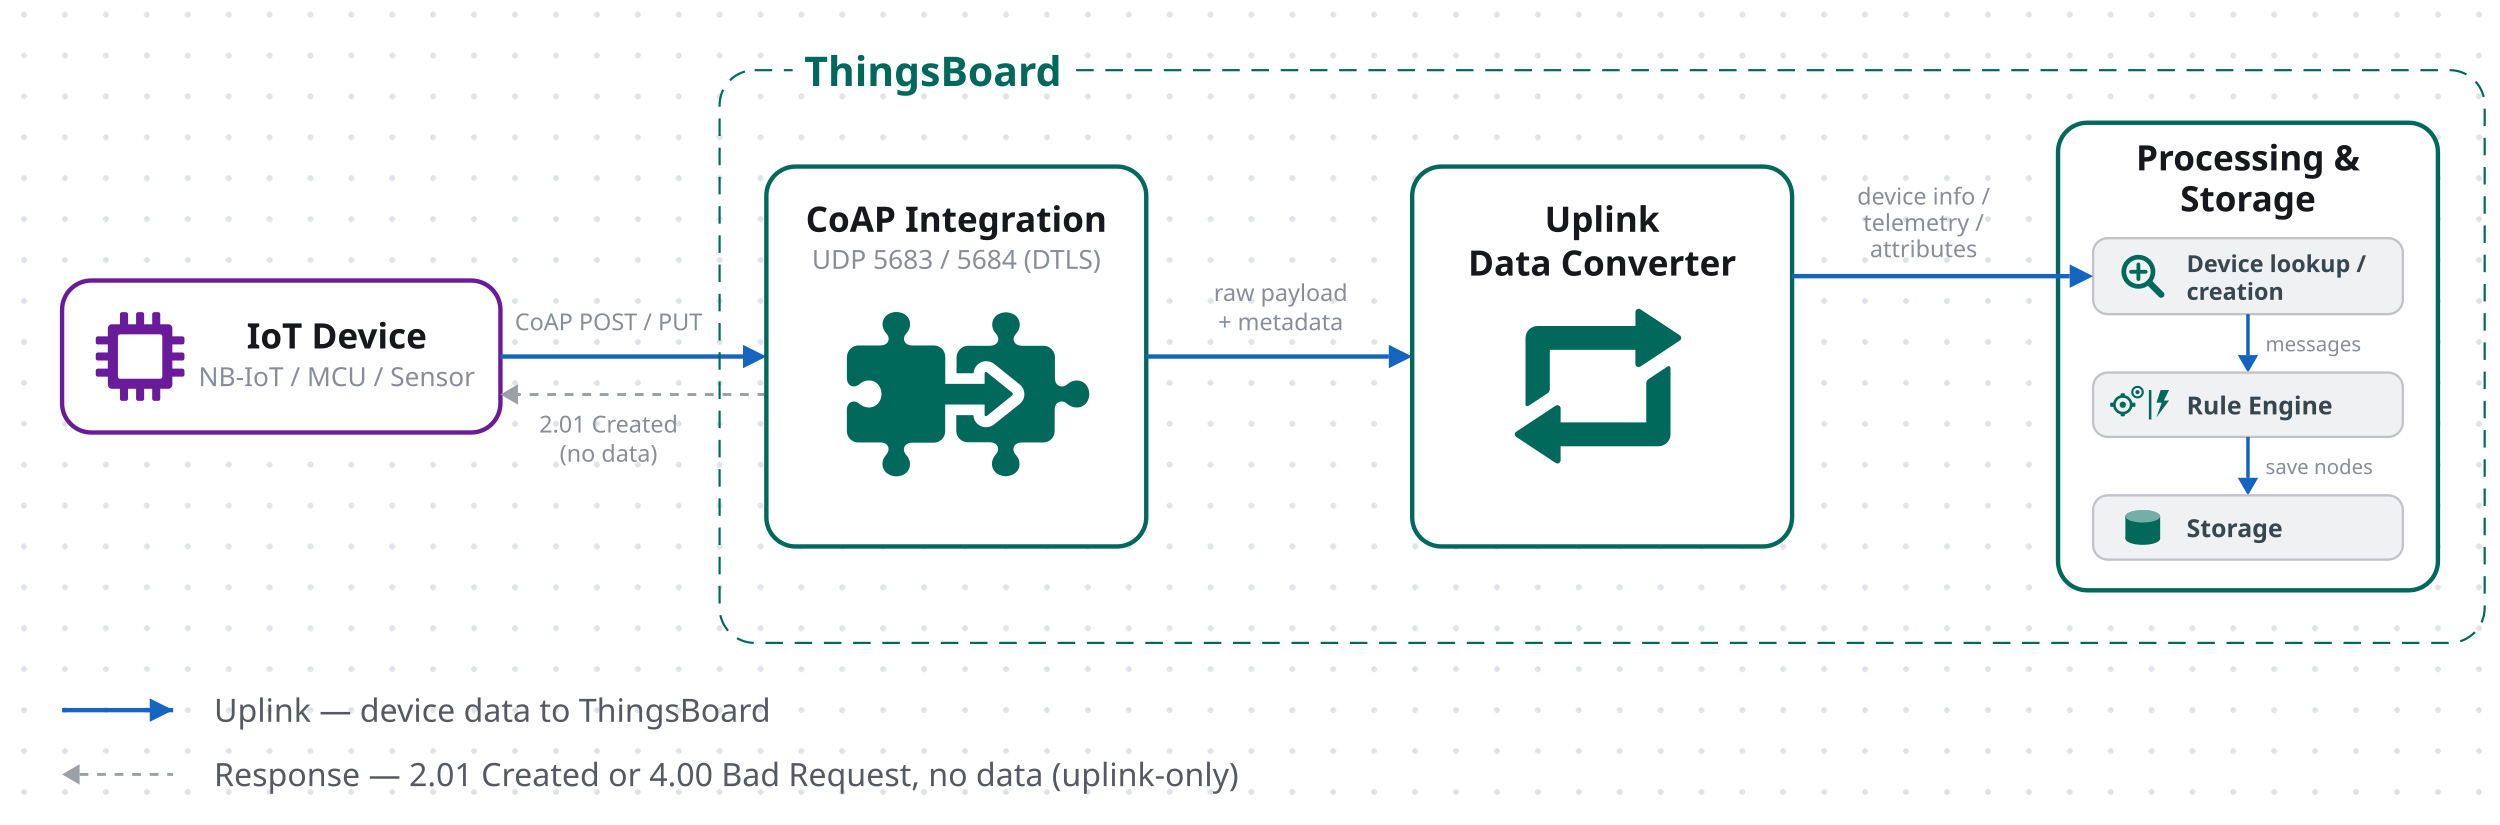
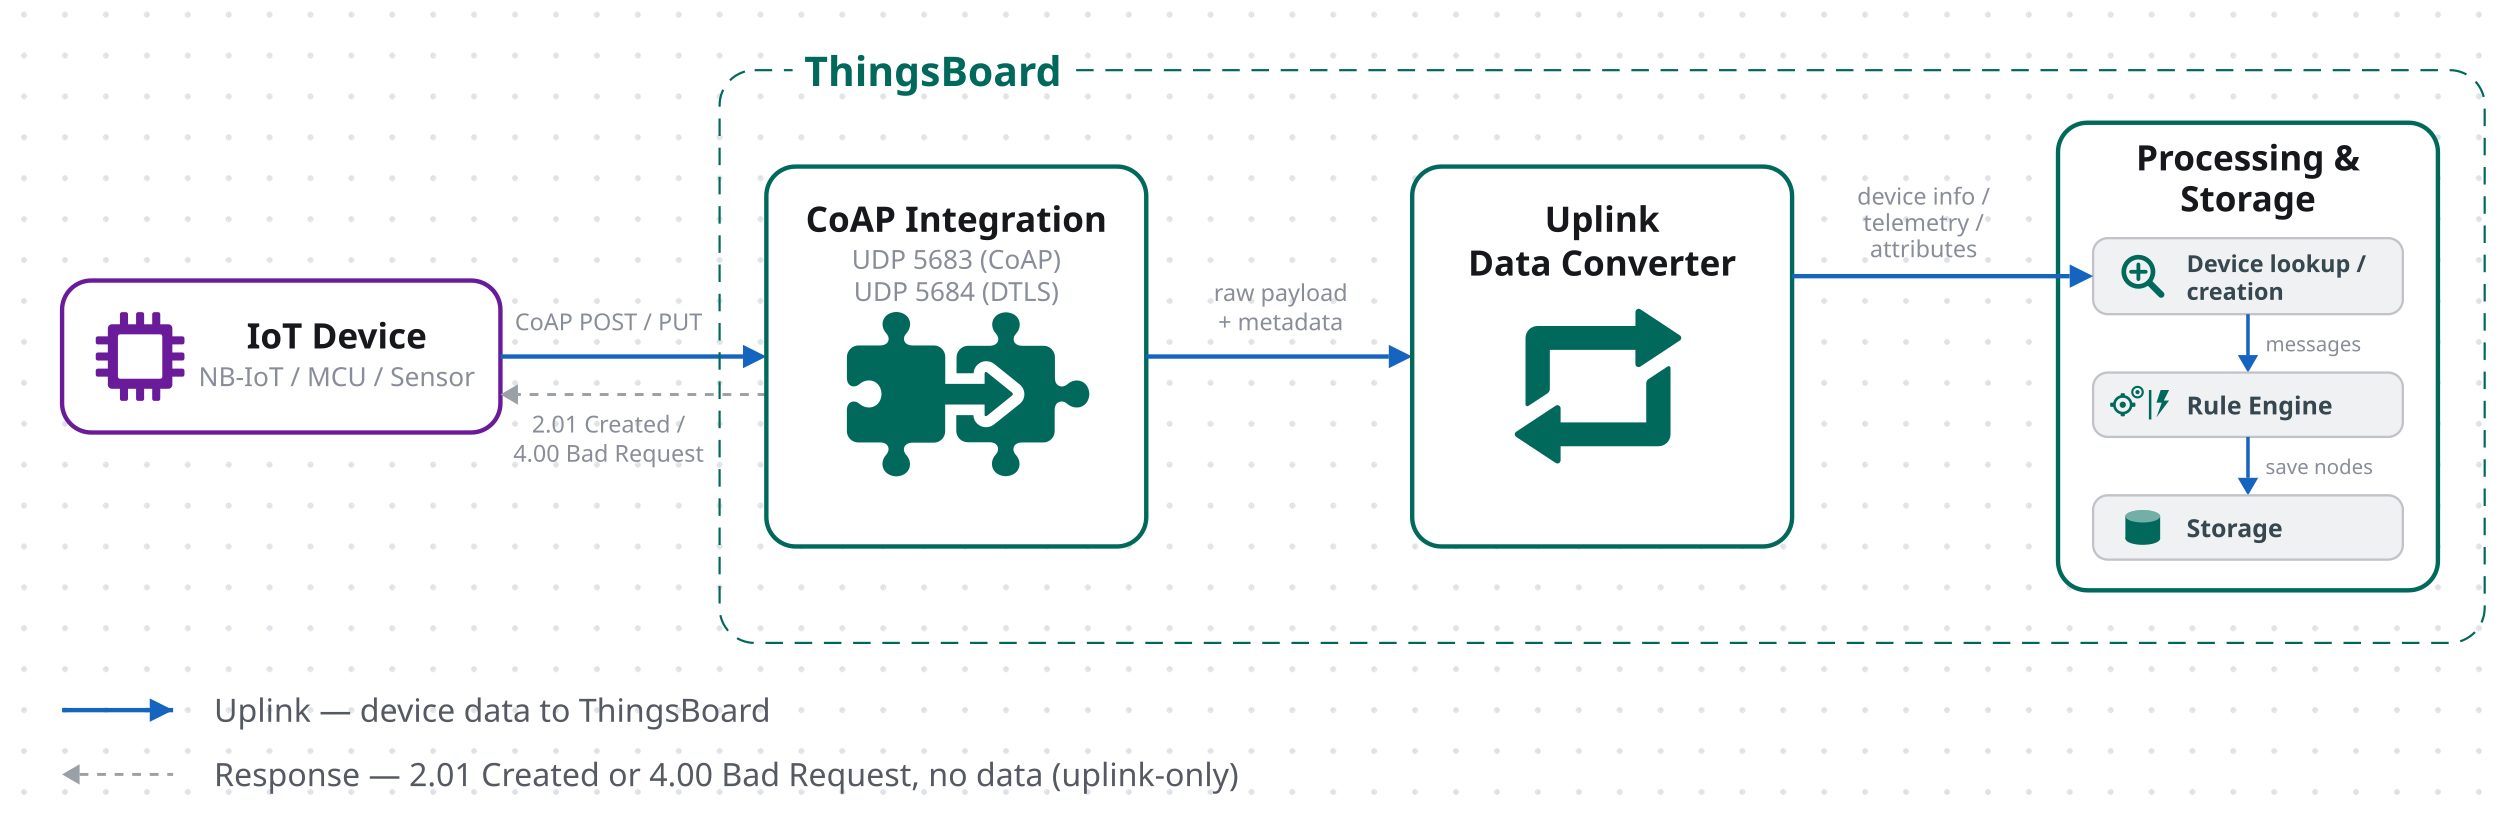
<svg xmlns="http://www.w3.org/2000/svg" width="1353" height="446" viewBox="-15 16 855 282">
  <defs>
    <clipPath id="clip0">
      <path fill="#fff" d="M-30 0h891v303H-30z" />
    </clipPath>
    <pattern id="dots" width="14" height="14" x="0" y="0" patternUnits="userSpaceOnUse">
      <circle cx="7" cy="7" r="1" fill="#dde0e4" />
    </pattern>
  </defs>
  <g clip-path="url(#clip0)">
    <path fill="#fff" d="M-30 0h891v303H-30z" />
    <path fill="url(#dots)" d="M-30 0h891v303H-30z" />
    <g transform="translate(0 33)">
      <rect width="150" height="52" x="6" y="79" fill="#fff" stroke="#6a1b9a" stroke-width="1.5" rx="10" />
      <g fill="#6a1b9a" transform="matrix(.69 0 0 .69 12 84.3)">
        <rect width="32" height="32" x="14" y="14" rx="2" />
        <rect width="22" height="22" x="19" y="19" fill="#fff" rx="1" />
        <rect width="4" height="7" x="20" y="8" rx="1" />
        <rect width="4" height="7" x="28" y="8" rx="1" />
        <rect width="4" height="7" x="36" y="8" rx="1" />
        <rect width="4" height="7" x="20" y="45" rx="1" />
        <rect width="4" height="7" x="28" y="45" rx="1" />
        <rect width="4" height="7" x="36" y="45" rx="1" />
        <rect width="7" height="4" x="8" y="20" rx="1" />
        <rect width="7" height="4" x="8" y="28" rx="1" />
        <rect width="7" height="4" x="8" y="36" rx="1" />
        <rect width="7" height="4" x="45" y="20" rx="1" />
        <rect width="7" height="4" x="45" y="28" rx="1" />
        <rect width="7" height="4" x="45" y="36" rx="1" />
      </g>
      <text x="100" y="98" fill="#17181c" dominant-baseline="middle" font-family="system-ui,sans-serif" font-size="12" font-weight="600" text-anchor="middle">IoT Device</text>
      <text x="100" y="112" fill="#888d99" dominant-baseline="middle" font-family="system-ui,sans-serif" font-size="9" text-anchor="middle">NB-IoT / MCU / Sensor</text>
      <path stroke="#1565c0" stroke-width="1.5" d="M156 105h83" />
      <path fill="#1565c0" d="m239 101 8 4-8 4z" />
      <text x="193" y="96" fill="#888d99" font-family="system-ui,sans-serif" font-size="8" text-anchor="middle">CoAP POST / PUT</text>
      <path stroke="#9aa0a6" stroke-dasharray="3,3" d="M247 118h-85" />
      <path fill="#9aa0a6" d="m162 114.5-6 3.5 6 3.5z" />
-       <text x="193" y="131" fill="#888d99" font-family="system-ui,sans-serif" font-size="8" text-anchor="middle">2.01 Created</text>
-       <text x="193" y="141" fill="#888d99" font-family="system-ui,sans-serif" font-size="8" text-anchor="middle">(no data)</text>
+       <text x="193" y="131" fill="#888d99" font-family="system-ui,sans-serif" font-size="8" text-anchor="middle">2.01 Created /</text>
+       <text x="193" y="141" fill="#888d99" font-family="system-ui,sans-serif" font-size="8" text-anchor="middle">4.00 Bad Request</text>
      <rect width="604" height="196" x="231" y="7" fill="none" stroke="#00695c" stroke-dasharray="6,4" stroke-width=".75" rx="12" />
      <path fill="#fff" d="M256 0h96v14h-96z" />
      <text x="304" y="7" fill="#00695c" dominant-baseline="central" font-family="system-ui,sans-serif" font-size="14" font-weight="600" text-anchor="middle" textLength="88">ThingsBoard</text>
      <rect width="130" height="130" x="247" y="40" fill="#fff" stroke="#00695c" stroke-width="1.5" rx="10" />
      <text x="312" y="53" fill="#17181c" dominant-baseline="hanging" font-family="system-ui,sans-serif" font-size="12" font-weight="600" text-anchor="middle">CoAP Integration</text>
-       <text x="312" y="68" fill="#888d99" dominant-baseline="hanging" font-family="system-ui,sans-serif" font-size="9" text-anchor="middle">UDP 5683 / 5684 (DTLS)</text>
+       <text x="312" y="68" fill="#888d99" dominant-baseline="hanging" font-family="system-ui,sans-serif" font-size="9" text-anchor="middle">UDP 5683 (CoAP)</text>
+       <text x="312" y="79" fill="#888d99" dominant-baseline="hanging" font-family="system-ui,sans-serif" font-size="9" text-anchor="middle">UDP 5684 (DTLS)</text>
      <g fill="#00695c">
        <path d="M278.48 134.4h7.39c3 0 3.7 2.45 2.14 4.21-2.58 2.87-1.2 7.16 3.43 7.41 4.64-.16 6.01-4.54 3.43-7.32-1.54-1.69-.86-4.22 2.14-4.22h7.22a3.9 3.9 0 0 0 3.96-3.88v-9.17h13.49v3.63c0 .33.42.5.78.25l8.68-7a.66.66 0 0 0 0-.93l-8.68-7c-.34-.25-.78 0-.78.34v3.63h-13.46v-9.26a3.9 3.9 0 0 0-3.95-3.88h-7.22c-3.01 0-3.7-2.45-2.14-4.13 2.58-2.87 1.2-7.17-3.44-7.33-4.63.16-6 4.54-3.43 7.33 1.55 1.68.87 4.13-2.14 4.13h-7.3a4 4 0 0 0-4.04 3.96v7.26c.08 2.87 2.58 3.53 4.3 2.02 2.92-2.54 7.38-1.19 7.55 3.36-.17 4.55-4.63 5.9-7.56 3.37-1.71-1.52-4.2-.85-4.3 2.01v7.33a3.87 3.87 0 0 0 3.93 3.88" />
        <path d="M315.95 134.33h7.4c3 0 3.7 2.53 2.13 4.22-2.58 2.86-1.2 7.24 3.43 7.4 4.64-.16 6.02-4.46 3.44-7.32-1.55-1.68-.87-4.21 2.14-4.21h7.22a3.9 3.9 0 0 0 3.95-3.88v-7.25c0-2.95 2.59-3.63 4.3-2.1 2.92 2.53 7.39 1.18 7.56-3.36-.17-4.55-4.64-5.9-7.47-3.37-1.72 1.52-4.3.85-4.3-2.1v-7.16a3.9 3.9 0 0 0-3.96-3.88h-7.22c-3 0-3.7-2.45-2.14-4.13 2.58-2.78 1.2-7.16-3.43-7.33-4.64.17-6.01 4.47-3.43 7.33 1.54 1.68.86 4.13-2.14 4.13h-7.3a4 4 0 0 0-4.05 3.97v5.44h5.84a4.3 4.3 0 0 1 4.3-4.13 4.5 4.5 0 0 1 2.75.93l8.68 7a4.27 4.27 0 0 1 0 6.73l-8.76 7c-.78.58-1.72.93-2.75.93a4.3 4.3 0 0 1-4.3-4.13h-5.85v5.4a3.9 3.9 0 0 0 3.96 3.87" />
      </g>
      <path stroke="#1565c0" stroke-width="1.5" d="M377 105h83" />
      <path fill="#1565c0" d="m460 101 8 4-8 4z" />
      <text x="423" y="86" fill="#888d99" font-family="system-ui,sans-serif" font-size="8" text-anchor="middle">raw payload</text>
      <text x="423" y="96" fill="#888d99" font-family="system-ui,sans-serif" font-size="8" text-anchor="middle">+ metadata</text>
      <rect width="130" height="130" x="468" y="40" fill="#fff" stroke="#00695c" stroke-width="1.5" rx="10" />
      <text x="533" y="53" fill="#17181c" dominant-baseline="hanging" font-family="system-ui,sans-serif" font-size="12" font-weight="600" text-anchor="middle">Uplink</text>
      <text x="533" y="68" fill="#17181c" dominant-baseline="hanging" font-family="system-ui,sans-serif" font-size="12" font-weight="600" text-anchor="middle">Data Converter</text>
      <g fill="#00695c">
        <path d="m559.58 97.75-13.46-8.89a1.1 1.1 0 0 0-1.72.9v4.8h-33.46a4.1 4.1 0 0 0-4.16 4.08v22.75c0 .49.57.79.98.51l6.54-4.31c.5-.32.8-.88.8-1.48v-13.39h29.28v4.8c0 .88.98 1.4 1.72.9l13.46-8.88c.68-.43.68-1.37.02-1.8m-4.16 10.64-6.53 4.32c-.5.32-.8.87-.8 1.47v13.37h-29.3v-4.8a1.1 1.1 0 0 0-1.73-.9l-13.46 8.88a1.07 1.07 0 0 0 0 1.8l13.46 8.88a1.1 1.1 0 0 0 1.73-.9v-4.8h33.43a4.1 4.1 0 0 0 4.18-4.08v-22.73a.62.62 0 0 0-.98-.5" />
      </g>
      <text x="643" y="53" fill="#888d99" font-family="system-ui,sans-serif" font-size="8" text-anchor="middle">device info /</text>
      <text x="643" y="62" fill="#888d99" font-family="system-ui,sans-serif" font-size="8" text-anchor="middle">telemetry /</text>
      <text x="643" y="71" fill="#888d99" font-family="system-ui,sans-serif" font-size="8" text-anchor="middle">attributes</text>
      <g transform="translate(-117 20)">
        <rect width="130" height="160" x="806" y="5" fill="#fff" stroke="#00695c" stroke-width="1.5" rx="10" />
        <text x="871" y="12" fill="#17181c" dominant-baseline="hanging" font-family="system-ui,sans-serif" font-size="12" font-weight="600" text-anchor="middle">Processing &amp;</text>
        <text x="871" y="26" fill="#17181c" dominant-baseline="hanging" font-family="system-ui,sans-serif" font-size="12" font-weight="600" text-anchor="middle">Storage</text>
        <rect width="106" height="26" x="818" y="44.5" fill="#f0f1f3" stroke="#c1c3c8" stroke-width=".8" rx="5" />
        <g fill="none" stroke="#00695c" stroke-linecap="round">
          <circle cx="833.5" cy="56" r="5" stroke-width="1.6" />
          <path stroke-width="2.2" d="m837.3 59.8 4 4" />
          <path stroke-width="1.3" d="M831 56h5m-2.5-2.5v5" />
        </g>
        <text x="850" y="53" fill="#37474f" dominant-baseline="central" font-family="system-ui,sans-serif" font-size="8" font-weight="600">Device lookup /</text>
        <text x="850" y="62.5" fill="#37474f" dominant-baseline="central" font-family="system-ui,sans-serif" font-size="8" font-weight="600">creation</text>
        <path stroke="#1565c0" stroke-width="1.2" d="M871 70.5v14" />
        <path fill="#1565c0" d="m867.5 84.5 3.5 6 3.5-6z" />
        <text x="877" y="80.5" fill="#888d99" dominant-baseline="central" font-family="system-ui,sans-serif" font-size="7">messages</text>
        <rect width="106" height="22" x="818" y="90.5" fill="#f0f1f3" stroke="#c1c3c8" stroke-width=".8" rx="5" />
        <g>
          <g fill="#00695c" transform="matrix(.72 0 0 .72 349.36 4.3)">
            <circle cx="665" cy="135" r="4" fill="none" stroke="#00695c" stroke-width="1.3" />
            <circle cx="665" cy="135" r="1.5" />
            <rect width="2" height="2" x="664" y="129.5" rx=".4" />
            <rect width="2" height="2" x="664" y="138.5" rx=".4" />
            <rect width="2" height="2" x="659" y="134" rx=".4" />
            <rect width="2" height="2" x="669" y="134" rx=".4" />
            <circle cx="672" cy="129" r="2.5" fill="none" stroke="#00695c" />
            <circle cx="672" cy="129" r="1" />
            <path stroke="#00695c" stroke-width="1.2" d="M678 128v14" />
            <path d="m683 128-2 6h2.5l-2.5 7 6-8h-2.5l2.5-5z" />
          </g>
        </g>
        <text x="850" y="101.5" fill="#37474f" dominant-baseline="central" font-family="system-ui,sans-serif" font-size="8.5" font-weight="600">Rule Engine</text>
        <path stroke="#1565c0" stroke-width="1.2" d="M871 112.5v14" />
        <path fill="#1565c0" d="m867.5 126.5 3.5 6 3.5-6z" />
        <text x="877" y="122.5" fill="#888d99" dominant-baseline="central" font-family="system-ui,sans-serif" font-size="7">save nodes</text>
        <rect width="106" height="22" x="818" y="132.5" fill="#f0f1f3" stroke="#c1c3c8" stroke-width=".8" rx="5" />
        <g>
          <g fill="#00695c" transform="matrix(.85 0 0 .85 266.35 84.42)">
            <ellipse cx="669" cy="65" rx="7" ry="2.5" />
            <path d="M662 65h14v9h-14z" />
            <ellipse cx="669" cy="74" rx="7" ry="2.5" />
            <ellipse cx="669" cy="65" fill="#e6f4f1" opacity=".5" rx="7" ry="2.5" />
          </g>
        </g>
        <text x="850" y="143.5" fill="#37474f" dominant-baseline="central" font-family="system-ui,sans-serif" font-size="8.5" font-weight="600">Storage</text>
      </g>
      <path stroke="#1565c0" stroke-width="1.5" d="M6 226h38" />
      <path fill="#1565c0" d="m36 222 8 4-8 4z" />
      <text x="58" y="230" fill="#555962" font-family="system-ui,sans-serif" font-size="11">Uplink — device data to ThingsBoard</text>
      <path stroke="#9aa0a6" stroke-dasharray="3,3" d="M12 248h32" />
      <path fill="#9aa0a6" d="M12 244.5 6 248l6 3.5z" />
      <text x="58" y="252" fill="#555962" font-family="system-ui,sans-serif" font-size="11">Response — 2.01 Created or 4.00 Bad Request, no data (uplink-only)</text>
      <path stroke="#1565c0" stroke-width="1.5" d="M598 77.5h95" />
      <path fill="#1565c0" d="m693 73.5 8 4-8 4z" />
    </g>
  </g>
</svg>
